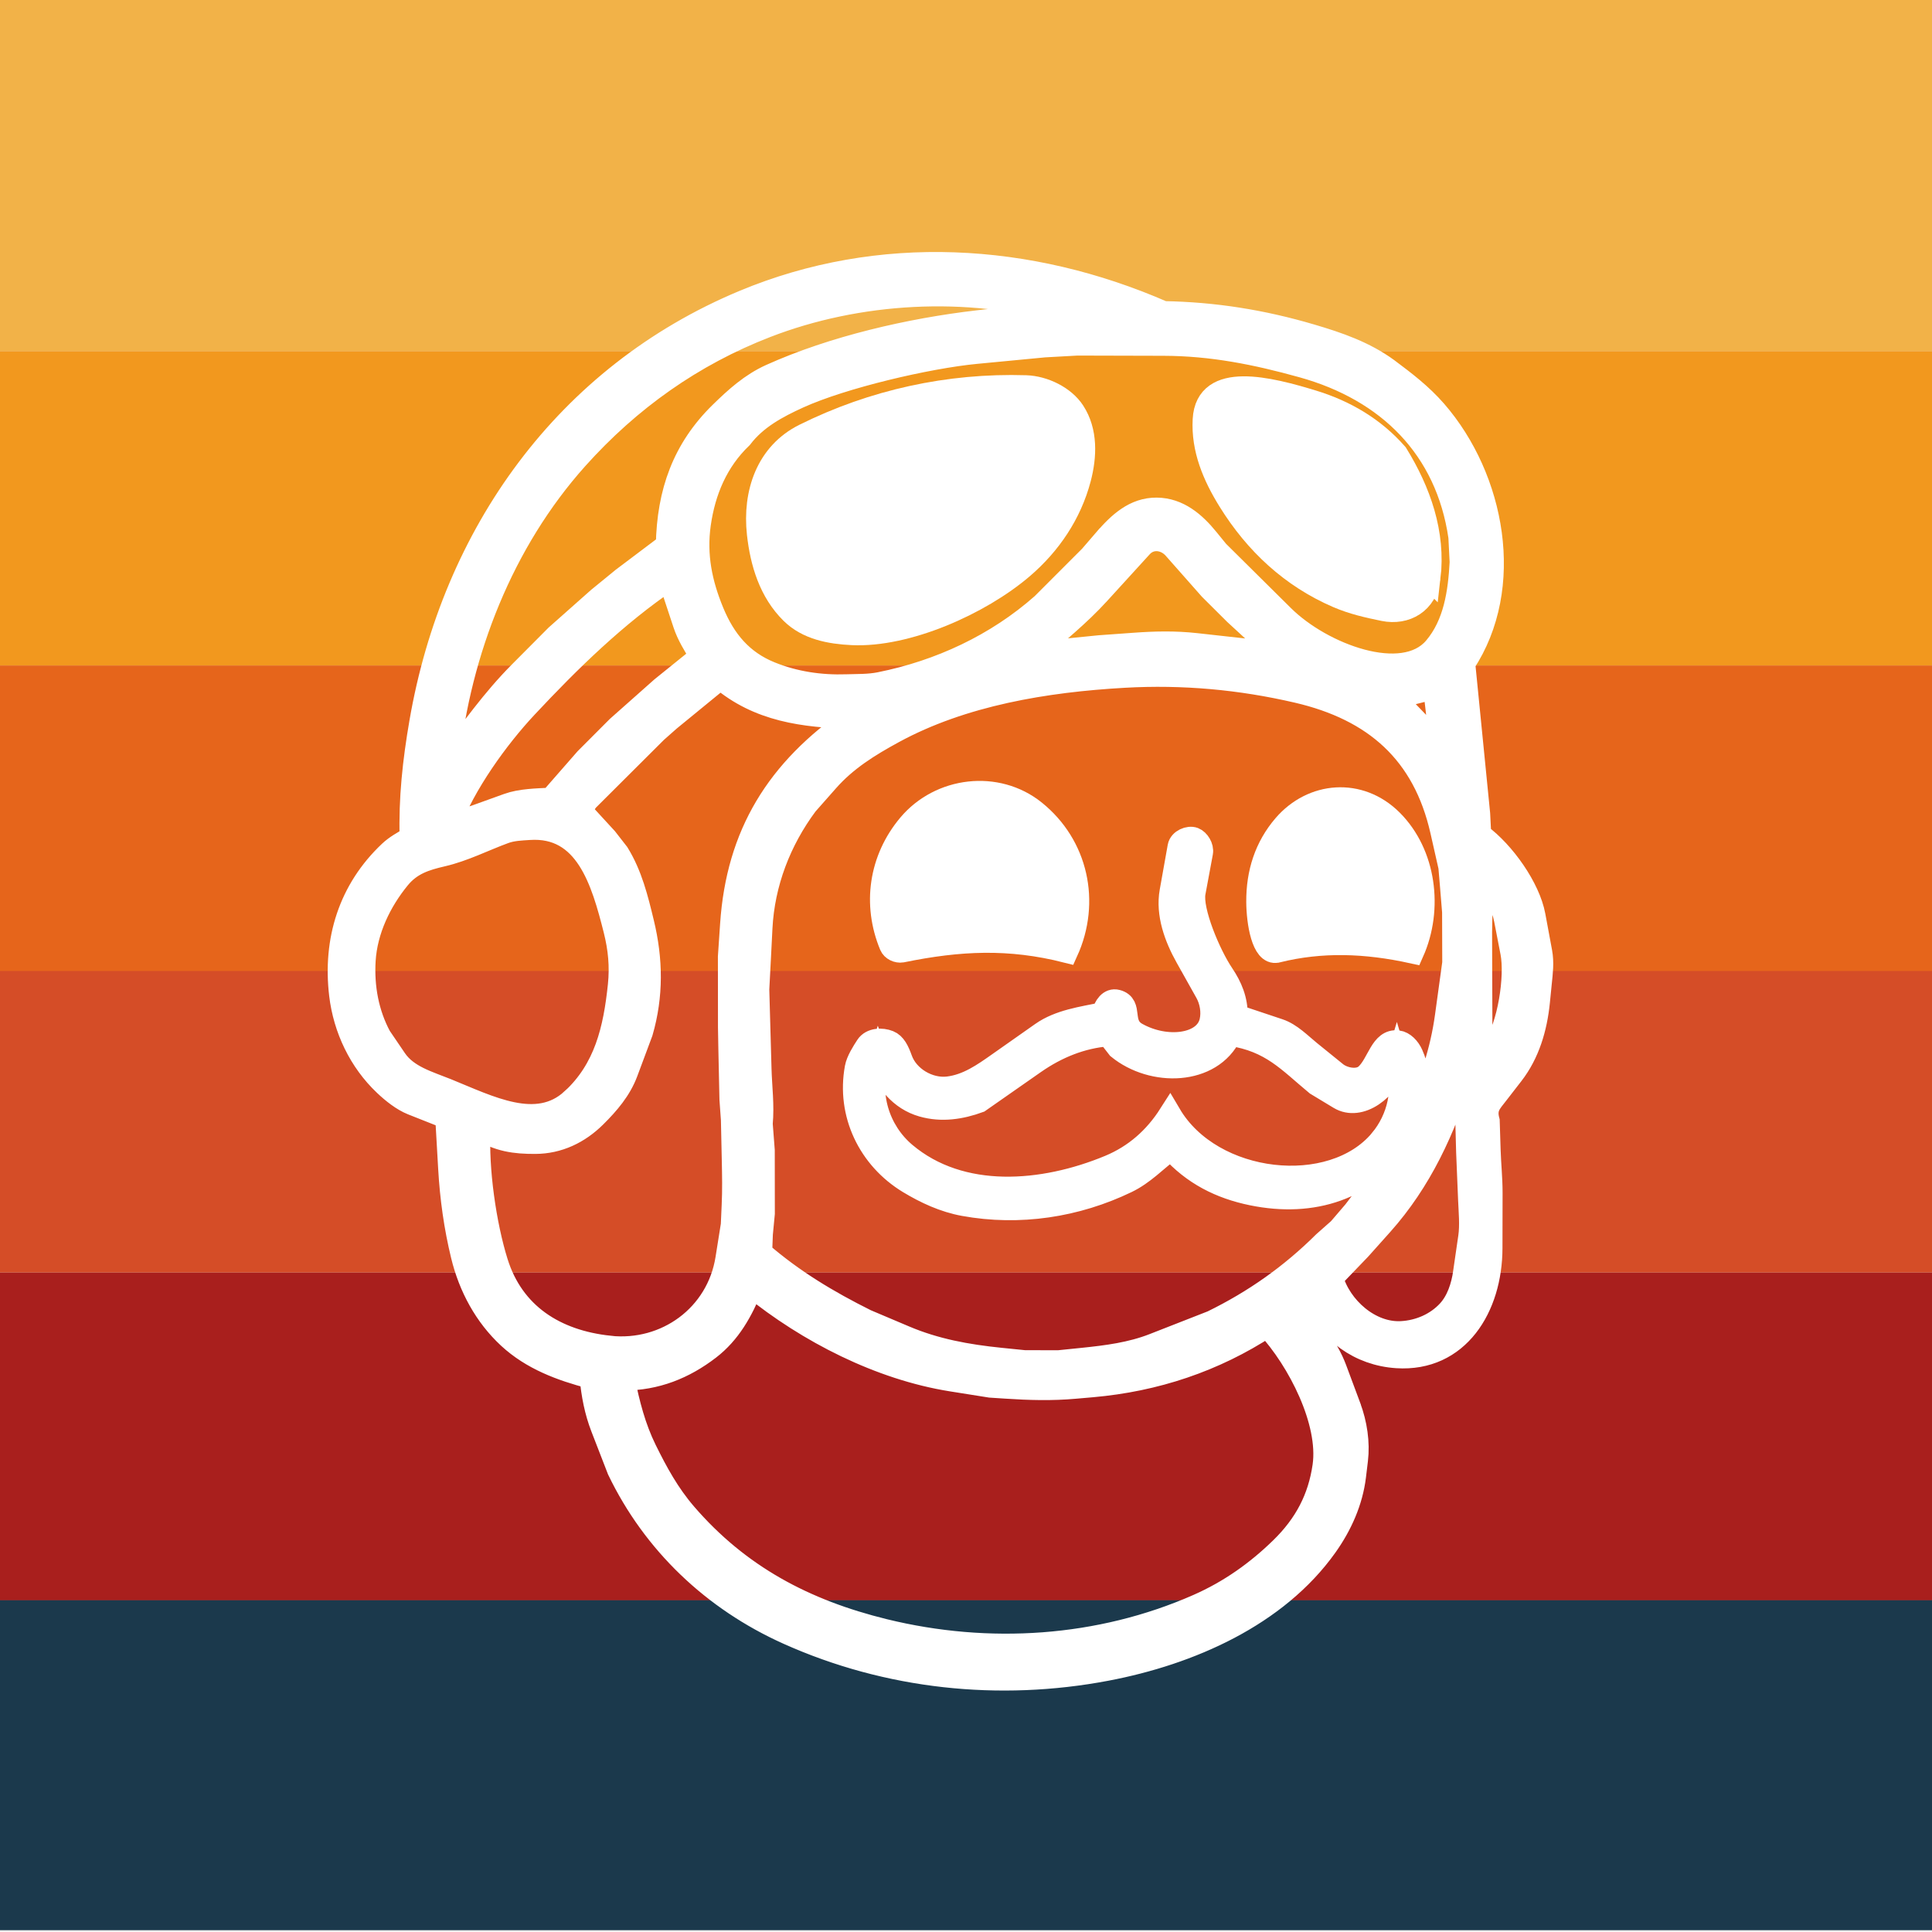
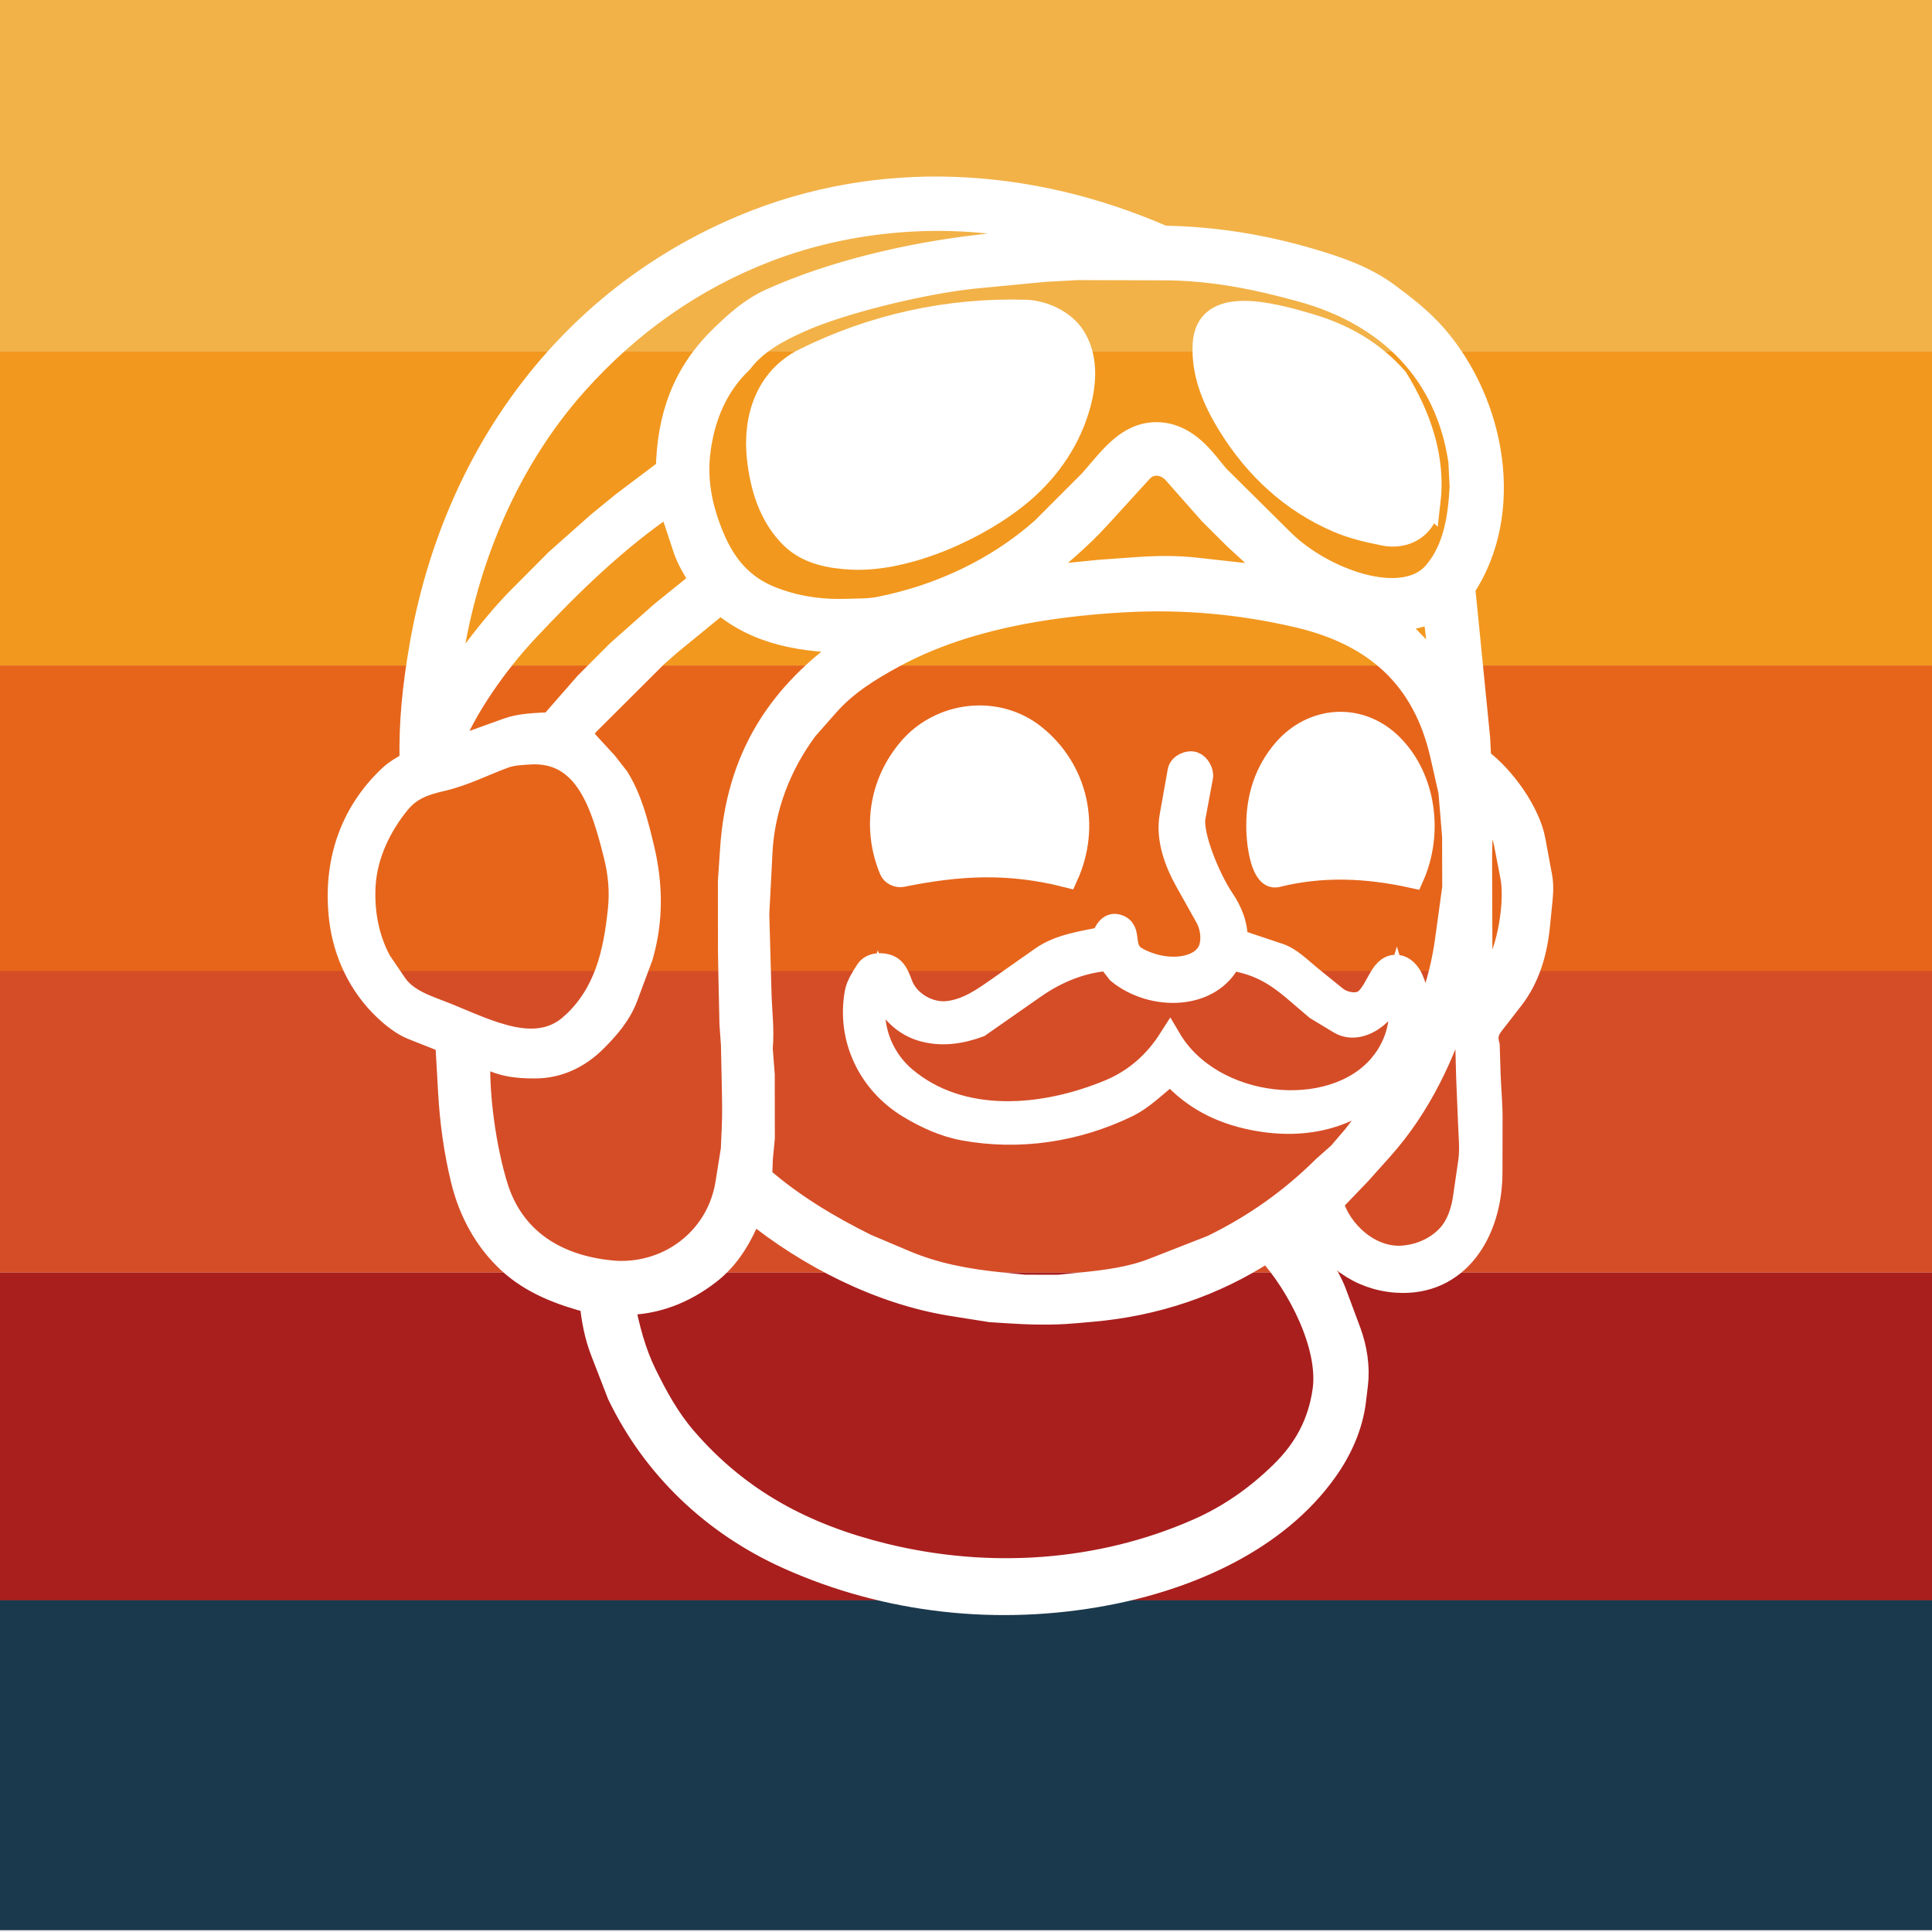
<svg xmlns="http://www.w3.org/2000/svg" id="Layer_1" data-name="Layer 1" viewBox="0 0 512 512">
  <defs>
    <style>
      .cls-1 {
        fill: #a91f1d;
      }

      .cls-2 {
        fill: #e6651b;
      }

      .cls-3 {
        fill: #fff;
        stroke: #fff;
        stroke-miterlimit: 10;
        stroke-width: 6px;
      }

      .cls-4 {
        fill: #d54d27;
      }

      .cls-5 {
        fill: #1b394c;
      }

      .cls-6 {
        fill: #f2b248;
      }

      .cls-7 {
        fill: #f2981e;
      }
    </style>
  </defs>
  <rect class="cls-6" y="-.48" width="514.48" height="93.53" />
  <rect class="cls-7" y="93.05" width="514.48" height="83.31" />
  <rect class="cls-2" y="176.36" width="514.48" height="81.16" />
  <rect class="cls-4" y="257.32" width="514.48" height="79.93" />
  <rect class="cls-1" y="337.25" width="514.48" height="86.88" />
  <rect class="cls-5" y="424.08" width="514.48" height="87.44" />
-   <g>
+   <g transform="translate(0 -20)">
    <path class="cls-3" d="M357.67,372.87c1.66,4.46,2.41,9.46,1.86,14.02l-.52,4.32c-.81,6.67-3.63,12.98-7.55,18.49-13.11,18.45-36.15,28.56-58.22,32.75-28.45,5.41-57.99,2.28-84.43-9.6-19.78-8.88-35.59-23.9-44.92-43.31l-4.37-11.27c-1.65-4.26-2.48-8.65-2.92-13.22-7.93-2.1-15.61-4.92-21.77-10.62-6.18-5.73-10.32-13.32-12.36-21.74-1.82-7.47-2.9-15.17-3.35-23l-.4-7-.38-6.56-9.09-3.6c-2.55-1.01-5.22-3.13-7.29-5.1-6.56-6.21-10.66-14.78-11.74-23.81-1.72-14.47,2.44-27.8,13.08-37.84,1.58-1.49,3.56-2.59,5.61-3.76-.3-10.38.77-20.27,2.57-30.66,8.6-49.8,38.49-91.83,85.65-111.5,35.94-14.99,75.62-12.63,111.21,2.94,13.48.23,26.19,2.27,39.11,6.08,7.26,2.14,14.13,4.51,20.24,8.96,4.58,3.43,8.9,6.7,12.76,11.13,15.45,17.78,20.88,46.62,7.5,66.85l3.96,39.87.28,5.52c6.36,4.68,13.02,14.11,14.38,21.46l1.79,9.65c.51,2.77.17,5.4-.12,8.23l-.5,4.99c-.7,6.88-2.67,13.62-6.92,19.11l-3.99,5.15c-1.87,2.42-3.36,3.74-2.39,7.28l.24,7.69c.13,4.01.52,7.42.52,11.4l-.03,14.61c-.03,15.71-8.8,29.86-24.98,28.81-9.86-.64-17.95-6.55-22.02-15.63-1.73,0-3.51,1.26-4.35,2.79,3.7,5.41,7.86,10.03,10.09,16.01l3.76,10.09ZM165.04,153.34l11.76-8.86c.27-14.03,4.33-25.44,14.19-35.08,4.04-3.95,8.07-7.59,13.29-9.95,16.48-7.43,36.87-12.15,54.92-14.23,7.45-.97,14.66-.83,22.51-2.48-25.35-7.32-54.4-5.62-78.63,3.76-19.53,7.55-36.24,19.42-50.24,35.05-19.64,21.94-31.04,51.01-34.17,80.31,6.35-8.54,11.96-16.45,19.09-23.63l9.7-9.75,11.14-9.88,6.43-5.25ZM292.85,142.96c3.69-4.28,7.86-8.14,13.67-8.09s10.06,3.76,13.5,7.98l2.67,3.28,17.31,17.15c10.37,10.28,31.84,18.28,40.21,8.43,5.33-6.27,6.53-14.66,6.96-22.72l-.34-6.72c-3.41-23.53-19-38.87-41.63-45.17-12.31-3.43-24.05-5.78-36.86-5.81l-22.88-.06-8.67.48-18.11,1.73c-12.95,1.24-35.38,6.51-47,11.79-5.83,2.65-11.33,5.62-15.22,10.71-6.48,6.21-9.84,14.17-11.08,22.96-1.16,8.25.36,15.67,3.5,23.28s7.77,13.09,15.27,16.13c6.41,2.6,13.23,3.62,20.28,3.38,2.88-.1,5.75.01,8.72-.58,15.9-3.17,30.95-10.18,43.1-20.93l12.72-12.73,3.87-4.49ZM317.03,170.78l21.46,2.38-4.78-4.61-6.44-5.93-6.55-6.52-9.56-10.82c-2.31-2.61-6.22-3.12-8.68-.42l-11.28,12.37c-5.34,5.86-11.12,10.46-17.35,15.87l17.56-1.76,9.19-.66c5.38-.39,10.68-.54,16.42.1ZM146,211.73l9.26-10.59,8.42-8.44,11.69-10.37,10.41-8.4c-1.83-3.02-3.45-5.61-4.43-8.56l-3.94-11.91c-14.14,9.58-26.43,21.6-37.96,33.93-7.62,8.15-16.43,20.37-20.41,31.09l6.79-2.09,8.77-3.16c3.41-1.23,7.61-1.29,11.4-1.49ZM238.81,280.73c1.74,4.88,7.36,8.14,12.42,7.55,5.17-.61,9.34-3.56,13.4-6.42l11.45-8.05c4.68-3.29,10.77-4.08,16.23-5.21.5-1.9,1.75-3.84,3.68-3.34,4.23,1.11.64,6.1,5.26,8.69,7.8,4.37,18.12,3.15,19.61-3.26.59-2.55.06-5.47-1.16-7.66l-5.28-9.42c-2.89-5.16-5.19-11.39-4.12-17.35l2.12-11.88c.3-1.7,2.64-2.65,3.98-2.14,1.21.46,2.33,2.27,2.06,3.7l-1.97,10.6c-.89,4.77,4.02,16.45,7.52,21.63,2.24,3.33,3.72,6.82,3.65,11.03l11.28,3.77c3.09,1.03,5.69,3.75,8.18,5.77l6.94,5.62c1.94,1.58,5.94,2.44,8.05.44,3.21-3.03,3.93-9.29,8.32-8.74,1.57.19,2.98,1.69,3.72,3.34,3.14,7.03,1.49,14.16-1.97,21.2,2.06-1.26,2.25-3.72,3.18-5.68,3.91-8.25,6.65-16.51,7.9-25.58l1.95-14.17-.04-13.5-.57-6.98-.42-4.95-2.17-9.59c-4.68-20.64-17.7-32.1-38.19-36.86-15.11-3.51-30.32-4.89-45.84-4.02-20.86,1.17-42.9,4.8-61.19,14.76-6.52,3.55-12.54,7.28-17.45,12.84l-5.57,6.31c-7.11,9.56-11.46,20.87-12.06,32.76l-.36,7.1-.48,9.16.59,21.06c.14,4.92.78,9.56.32,14.58l.54,7.02.02,16.73-.52,5.41-.19,4.98c8.56,7.41,17.84,12.97,27.89,17.97l10.3,4.36c8.07,3.42,16.44,4.96,25.34,5.86l6.33.64,9.04.02,6.38-.65c6.51-.67,12.83-1.48,18.83-3.83l15.51-6.07c11.16-5.45,20.87-12.31,29.66-21.04l3.98-3.52,4-4.67,7.93-10.4,4.95-8.99c-9.45,13.41-23.78,18.13-39.98,14.8-8.36-1.72-15.57-5.32-21.5-11.96-4.09,3.12-7.22,6.54-11.69,8.7-13.37,6.45-28.46,8.75-43.15,6.07-5.27-.96-10.16-3.24-14.6-5.92-10.54-6.38-16.22-18.21-13.98-30.37.34-1.87,1.81-4.19,2.86-5.79,1.18-1.8,3.95-1.9,5.83-1.14,1.57.63,2.43,2.39,3.26,4.71ZM161.52,356.99c15.03,1.59,28.67-8.34,31.07-23.42l1.43-8.98.23-5.16c.19-4.14.12-7.82.03-11.94l-.23-10.73-.39-5.43-.29-13.44-.1-5.62-.02-18.74.58-8.56c1.61-23.86,12.14-41,32.25-54.8-13.14-.33-25.07-1.88-35.15-10.46l-13.55,11.09-3.47,3.07-18.09,18.03c-.69.69-1.96,2.89-1.33,3.58l6.18,6.73,3.1,3.98c3.49,5.68,5.02,11.93,6.57,18.34,2.37,9.77,2.5,19.33-.3,29l-3.97,10.64c-1.72,4.6-4.85,8.25-8.32,11.69-4.36,4.32-9.75,6.92-15.9,6.94-5.35.02-9.73-.52-14.83-3.74-.63,10.77,1.54,25.61,4.62,35.47,4.29,13.74,15.45,20.91,29.88,22.44ZM381.94,197.92l-1.81-15.65-10.68,2.7,12.49,12.95ZM151.6,291.47c8.82-8.1,11.27-18.65,12.49-30.37.52-5,.07-9.72-1.16-14.61-3.27-12.98-7.61-27.93-22.72-26.88-2.21.15-4.41.21-6.54.99-5.53,2.03-10.74,4.74-16.5,6.07-4.43,1.03-8.29,2.21-11.44,6.07-4.95,6.05-8.69,13.73-9.18,21.8-.42,7.09.87,14.06,4.17,20.2l4.12,6.06c3.06,4.49,8.66,6.01,13.54,7.98,11.3,4.58,23.89,11.23,33.21,2.68ZM395.87,277.65c4.03-5.77,5.97-18.86,4.74-25.23l-1.68-8.69c-.74-3.81-2.57-6.97-5.24-10.4-.56,1.27-1.06,2.67-1.08,3.51l-.19,10.23.08,24.86.9,9.24,2.45-3.52ZM365.89,302.17c4.78-5.73,6.53-13.54,4.3-20.94-2.29,7.61-9.86,13.04-15.23,9.79l-6.09-3.68c-7.49-6.21-11.91-11.49-22.81-13.17-5.07,10.61-20.64,10.96-29.71,3.54l-2.66-3.42c-7.07.55-13.66,3.24-19.56,7.36l-14.66,10.24c-4.86,1.78-9.95,2.55-15.01,1.1-5.85-1.67-9.66-6.46-11.73-12.13-3.02,8.9,0,18.84,7.13,24.84,14.82,12.49,36.54,10.7,54.15,3.39,6.84-2.84,12.1-7.54,16.04-13.72,11.11,18.85,42.93,22.27,55.84,6.81ZM388.08,337.17l1.36-9.35c.46-3.14.1-6.68-.03-9.87l-.52-12.61-.34-12.93c-.08-2.83-.03-5.52-1.19-8.13-4.53,15-10.99,28.81-21.17,40.2l-5.85,6.54-7.38,7.68c2.19,7.79,10.12,14.88,18.45,14.41,4.86-.27,9.3-2.32,12.35-5.59,2.52-2.7,3.78-6.53,4.33-10.35ZM335.85,351.43c-14.07,9.21-29.71,14.39-46.4,15.86l-4.58.4c-6.2.55-12.06.38-18.3-.03l-4.12-.27-10.25-1.63c-18.96-3.02-38.05-12.77-52.97-24.88-2.65,6.6-5.9,12.37-11.3,16.52-6.66,5.12-14.06,8.09-22.7,8.11,1.33,6.56,2.9,12.74,5.82,18.69,3.02,6.12,6.1,11.76,10.6,16.99,14.17,16.43,31.55,25.65,52.72,30.84,27.62,6.76,57.03,4.87,83.07-6.59,8.46-3.72,15.67-8.86,22.08-15.11s10.07-13.2,11.31-21.81c1.68-11.71-6.6-27.98-14.99-37.07Z" />
    <path class="cls-3" d="M282.72,252.18c-15.3-3.88-28.45-3.22-43.74-.1-1.13.19-2.51-.45-2.95-1.52-4.53-10.9-2.79-22.85,4.85-31.95,8.26-9.84,23.3-11.65,33.31-3.6,11.21,9,14.51,24.02,8.53,37.17Z" />
    <path class="cls-3" d="M338.37,252.14c-3.71.83-5.07-7.75-5.1-13.13-.05-7.69,2.16-14.56,7.03-20.23,7.49-8.72,20-9.81,28.52-1.31,8.78,8.77,10.7,23.34,5.56,34.88-12.43-2.73-24.13-3.16-36-.21Z" />
    <path class="cls-3" d="M270.94,150.44c-11.28,9.64-30.63,18.21-45.1,17.53-5.83-.28-11.83-1.39-16.08-5.58-5.66-5.58-7.98-13.25-8.83-21-1.17-10.72,2.35-21.21,12.25-26.13,18.19-9.04,38.24-13.45,58.68-12.82,4.81.15,10.16,2.79,12.67,6.65,3.43,5.26,3.15,11.85,1.61,17.71-2.47,9.38-7.92,17.42-15.21,23.65Z" />
    <path class="cls-3" d="M378.75,153.11c-.78,6.61-6.24,9.67-12.02,8.5-4.27-.87-8.26-1.77-12.27-3.5-12.23-5.28-21.69-14.11-28.68-25.37-4.12-6.63-7.14-13.74-6.71-21.55.69-12.68,17.49-8.26,28.74-4.84,8.64,2.63,16.29,7.11,22.3,13.97,6.1,9.9,10.05,20.98,8.65,32.8Z" />
  </g>
</svg>
